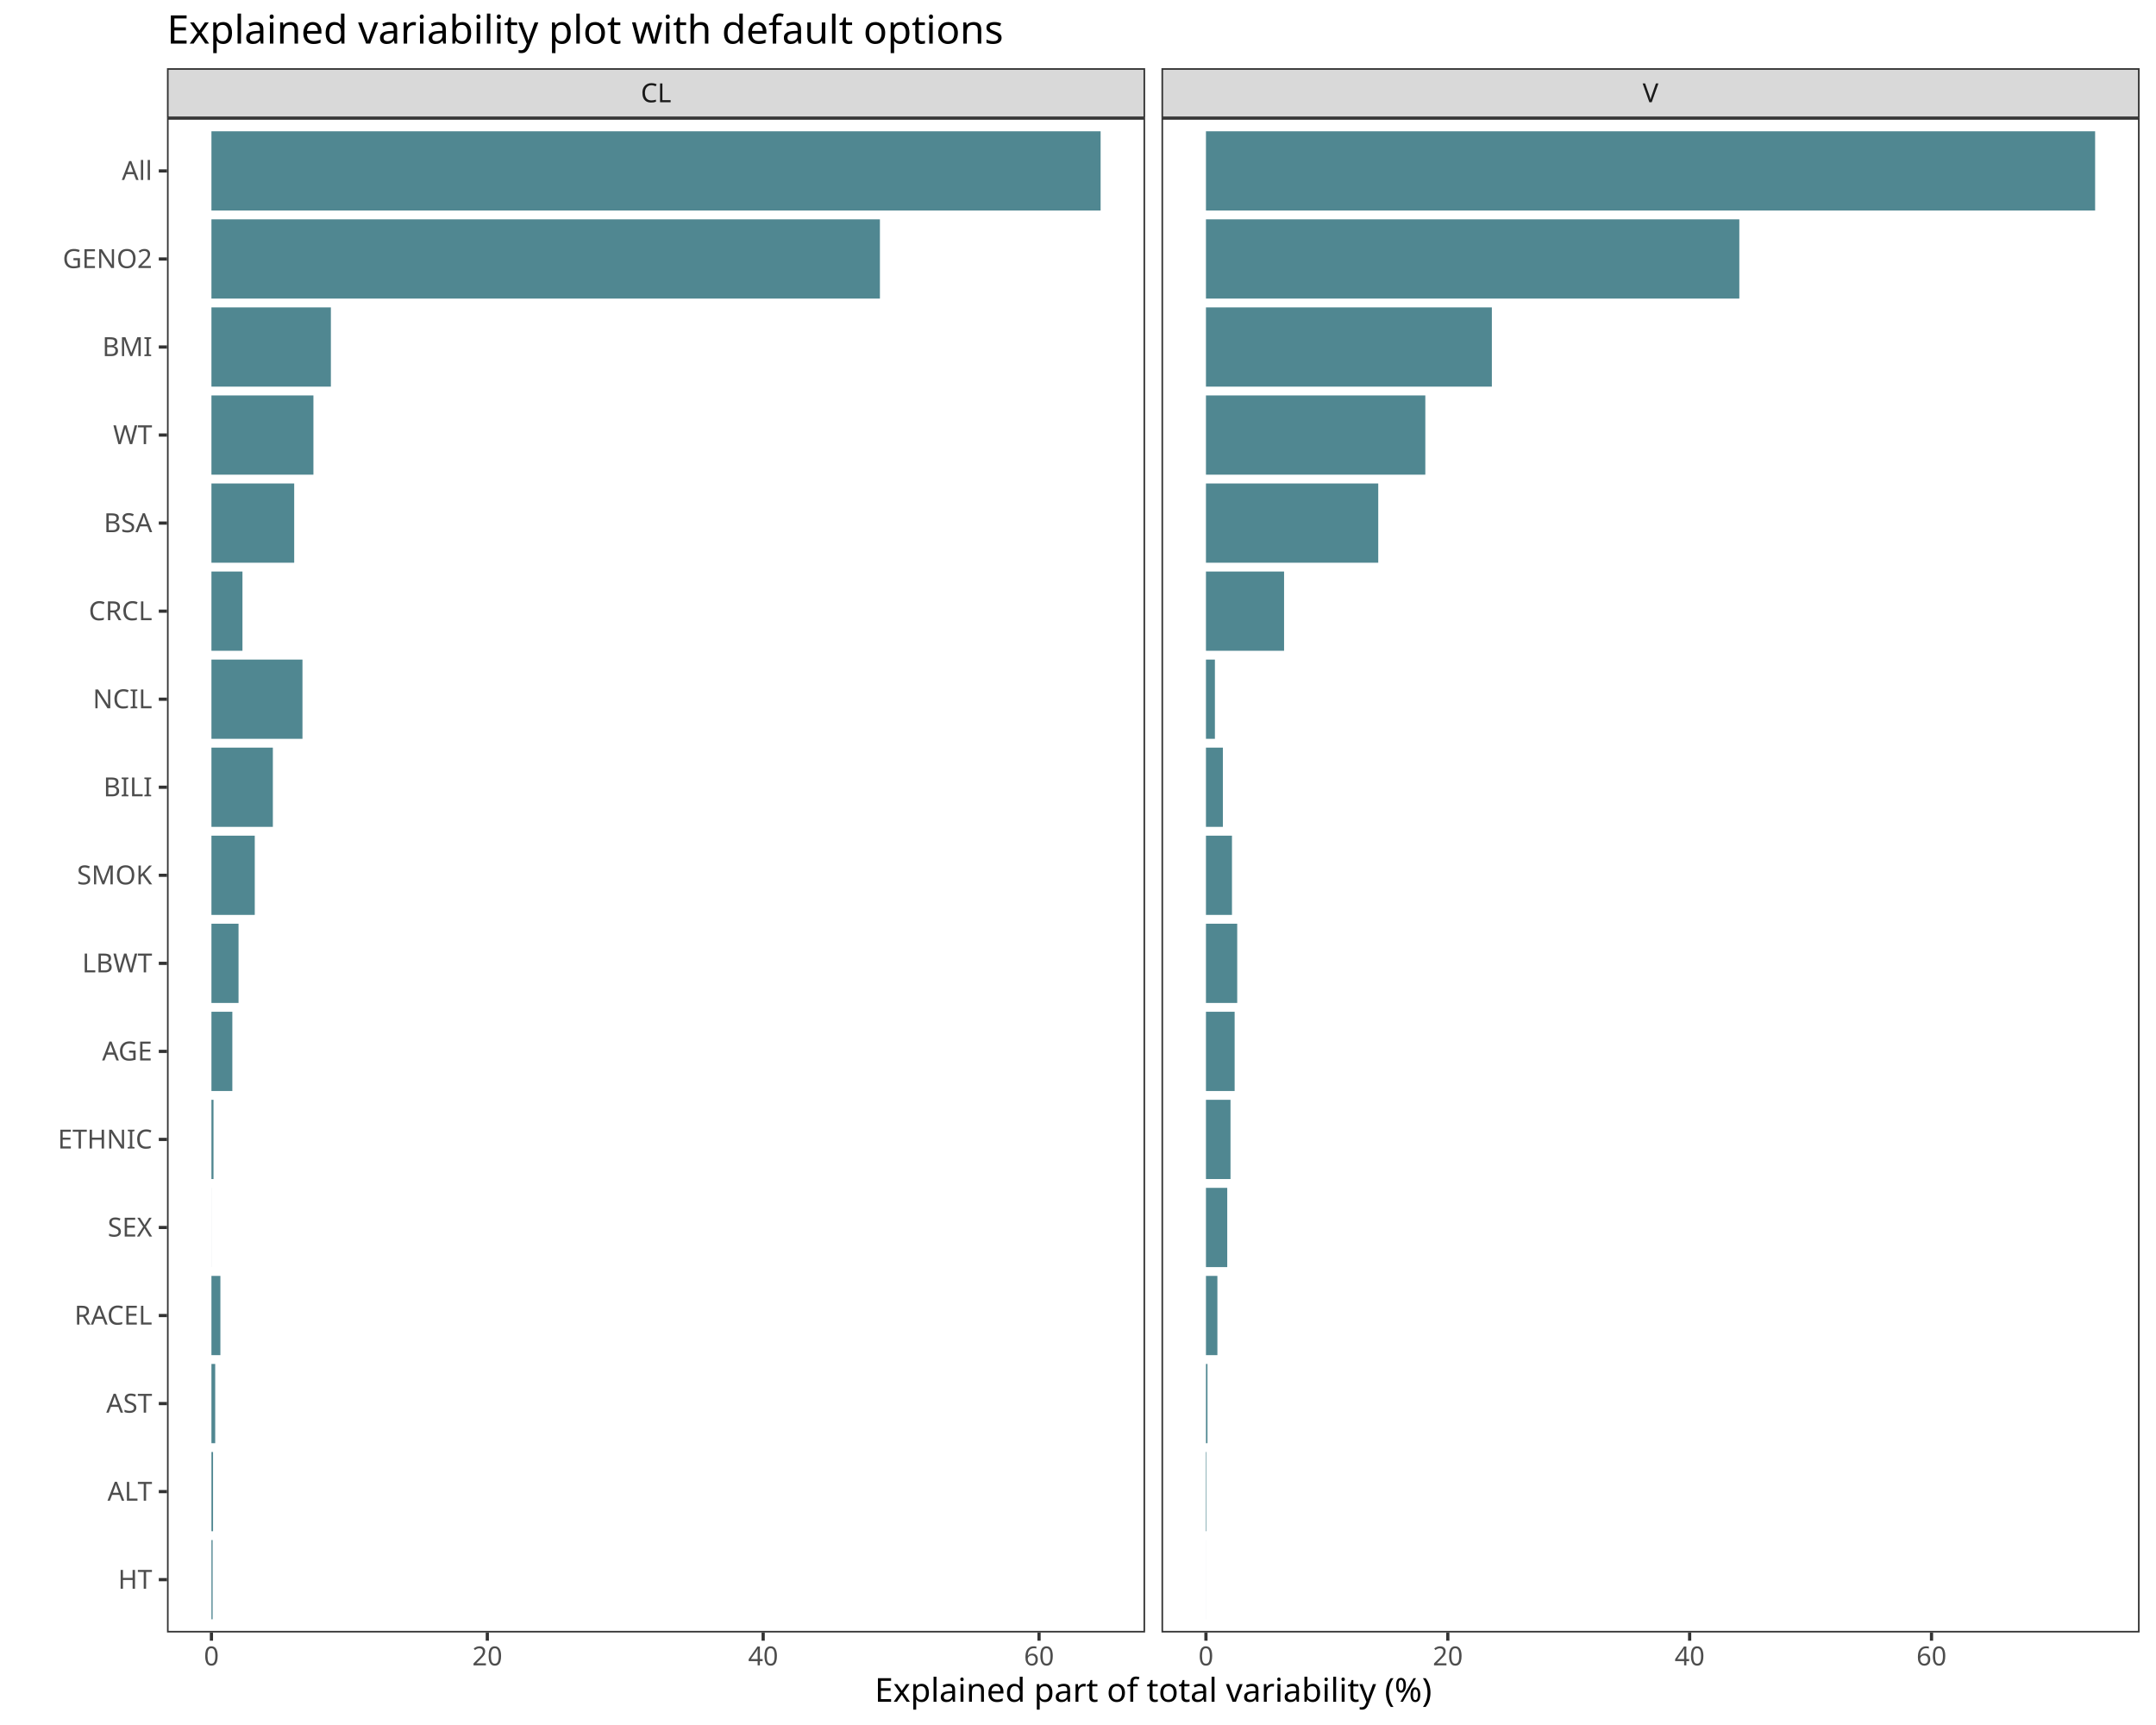
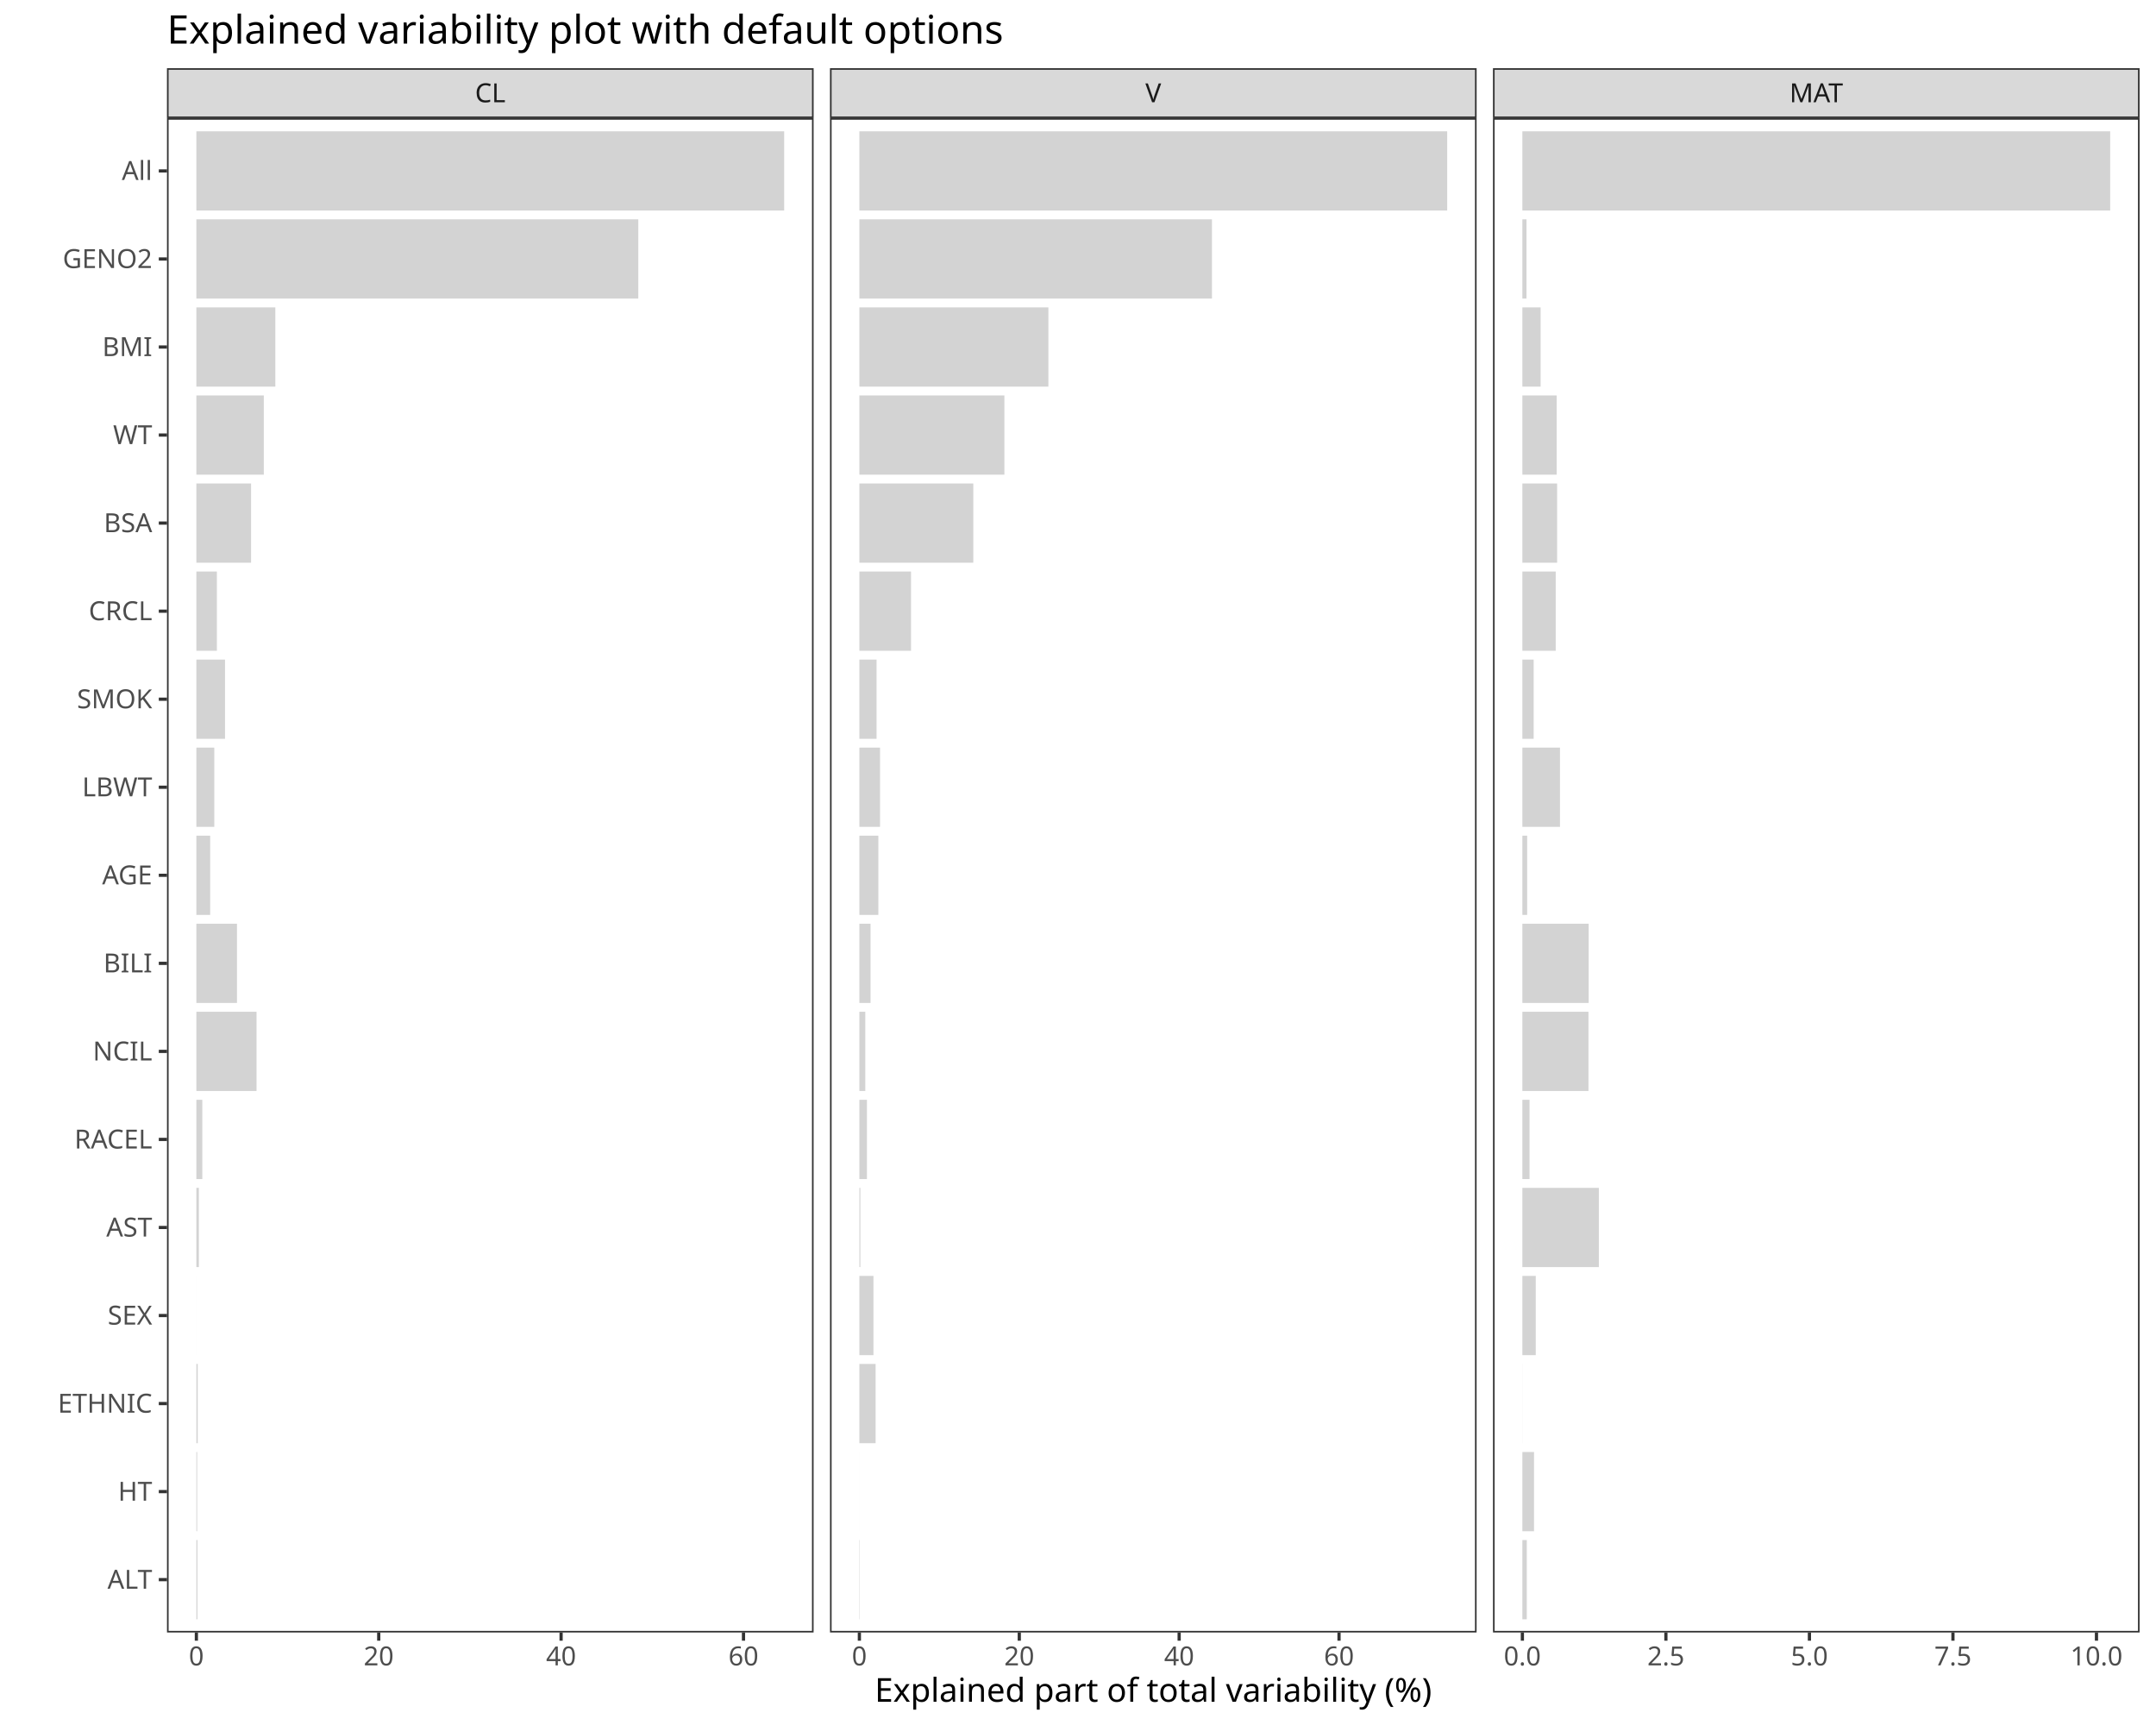
<svg xmlns="http://www.w3.org/2000/svg" class="svglite" data-engine-version="2.0" width="720.00pt" height="576.00pt" viewBox="0 0 720.00 576.00">
  <defs>
    <style type="text/css">
    .svglite line, .svglite polyline, .svglite polygon, .svglite path, .svglite rect, .svglite circle {
      fill: none;
      stroke: #000000;
      stroke-linecap: round;
      stroke-linejoin: round;
      stroke-miterlimit: 10.00;
    }
  </style>
  </defs>
  <rect width="100%" height="100%" style="stroke: none; fill: #FFFFFF;" />
  <defs>
    <clipPath id="cpMC4wMHw3MjAuMDB8MC4wMHw1NzYuMDA=">
      <rect x="0.00" y="0.00" width="720.00" height="576.00" />
    </clipPath>
  </defs>
  <g clip-path="url(#cpMC4wMHw3MjAuMDB8MC4wMHw1NzYuMDA=)">
    <rect x="0.00" y="0.00" width="720.00" height="576.00" style="stroke-width: 1.07; stroke: #FFFFFF; fill: #FFFFFF;" />
  </g>
  <defs>
-     <clipPath id="cpNTUuNzd8MzgyLjQwfDM5LjQzfDU0NS4xMQ==">
-       <rect x="55.77" y="39.43" width="326.64" height="505.68" />
-     </clipPath>
-   </defs>
-   <g clip-path="url(#cpNTUuNzd8MzgyLjQwfDM5LjQzfDU0NS4xMQ==)">
-     <rect x="55.77" y="39.43" width="326.64" height="505.68" style="stroke-width: 1.07; stroke: none; fill: #FFFFFF;" />
-     <rect x="70.61" y="43.84" width="296.94" height="26.46" style="stroke-width: 1.07; stroke: none; stroke-linecap: square; stroke-linejoin: miter; fill: #508791;" />
-     <rect x="70.61" y="337.84" width="6.98" height="26.46" style="stroke-width: 1.07; stroke: none; stroke-linecap: square; stroke-linejoin: miter; fill: #508791;" />
-     <rect x="70.61" y="484.84" width="0.54" height="26.46" style="stroke-width: 1.07; stroke: none; stroke-linecap: square; stroke-linejoin: miter; fill: #508791;" />
-     <rect x="70.61" y="455.44" width="1.26" height="26.46" style="stroke-width: 1.07; stroke: none; stroke-linecap: square; stroke-linejoin: miter; fill: #508791;" />
-     <rect x="70.61" y="249.64" width="20.51" height="26.46" style="stroke-width: 1.07; stroke: none; stroke-linecap: square; stroke-linejoin: miter; fill: #508791;" />
-     <rect x="70.61" y="102.64" width="39.89" height="26.46" style="stroke-width: 1.07; stroke: none; stroke-linecap: square; stroke-linejoin: miter; fill: #508791;" />
-     <rect x="70.61" y="161.44" width="27.64" height="26.46" style="stroke-width: 1.07; stroke: none; stroke-linecap: square; stroke-linejoin: miter; fill: #508791;" />
-     <rect x="70.61" y="190.84" width="10.36" height="26.46" style="stroke-width: 1.07; stroke: none; stroke-linecap: square; stroke-linejoin: miter; fill: #508791;" />
-     <rect x="70.61" y="367.24" width="0.69" height="26.46" style="stroke-width: 1.07; stroke: none; stroke-linecap: square; stroke-linejoin: miter; fill: #508791;" />
-     <rect x="70.61" y="73.24" width="223.24" height="26.46" style="stroke-width: 1.07; stroke: none; stroke-linecap: square; stroke-linejoin: miter; fill: #508791;" />
-     <rect x="70.61" y="514.24" width="0.40" height="26.46" style="stroke-width: 1.07; stroke: none; stroke-linecap: square; stroke-linejoin: miter; fill: #508791;" />
-     <rect x="70.61" y="308.44" width="9.05" height="26.46" style="stroke-width: 1.07; stroke: none; stroke-linecap: square; stroke-linejoin: miter; fill: #508791;" />
-     <rect x="70.61" y="220.24" width="30.40" height="26.46" style="stroke-width: 1.07; stroke: none; stroke-linecap: square; stroke-linejoin: miter; fill: #508791;" />
-     <rect x="70.61" y="426.04" width="2.99" height="26.46" style="stroke-width: 1.07; stroke: none; stroke-linecap: square; stroke-linejoin: miter; fill: #508791;" />
-     <rect x="70.61" y="396.64" width="0.013" height="26.46" style="stroke-width: 1.07; stroke: none; stroke-linecap: square; stroke-linejoin: miter; fill: #508791;" />
-     <rect x="70.61" y="279.04" width="14.47" height="26.46" style="stroke-width: 1.07; stroke: none; stroke-linecap: square; stroke-linejoin: miter; fill: #508791;" />
-     <rect x="70.61" y="132.04" width="34.06" height="26.46" style="stroke-width: 1.07; stroke: none; stroke-linecap: square; stroke-linejoin: miter; fill: #508791;" />
-     <rect x="55.77" y="39.43" width="326.64" height="505.68" style="stroke-width: 1.07; stroke: #333333;" />
-   </g>
-   <g clip-path="url(#cpMC4wMHw3MjAuMDB8MC4wMHw1NzYuMDA=)">
- </g>
-   <defs>
-     <clipPath id="cpMzg3Ljg4fDcxNC41MnwzOS40M3w1NDUuMTE=">
-       <rect x="387.88" y="39.43" width="326.64" height="505.68" />
-     </clipPath>
-   </defs>
-   <g clip-path="url(#cpMzg3Ljg4fDcxNC41MnwzOS40M3w1NDUuMTE=)">
-     <rect x="387.88" y="39.43" width="326.64" height="505.68" style="stroke-width: 1.07; stroke: none; fill: #FFFFFF;" />
-     <rect x="402.73" y="43.84" width="296.94" height="26.46" style="stroke-width: 1.07; stroke: none; stroke-linecap: square; stroke-linejoin: miter; fill: #508791;" />
-     <rect x="402.73" y="337.84" width="9.58" height="26.46" style="stroke-width: 1.07; stroke: none; stroke-linecap: square; stroke-linejoin: miter; fill: #508791;" />
-     <rect x="402.73" y="484.84" width="0.18" height="26.46" style="stroke-width: 1.07; stroke: none; stroke-linecap: square; stroke-linejoin: miter; fill: #508791;" />
-     <rect x="402.73" y="455.44" width="0.51" height="26.46" style="stroke-width: 1.07; stroke: none; stroke-linecap: square; stroke-linejoin: miter; fill: #508791;" />
-     <rect x="402.73" y="249.64" width="5.65" height="26.46" style="stroke-width: 1.07; stroke: none; stroke-linecap: square; stroke-linejoin: miter; fill: #508791;" />
-     <rect x="402.73" y="102.64" width="95.48" height="26.46" style="stroke-width: 1.07; stroke: none; stroke-linecap: square; stroke-linejoin: miter; fill: #508791;" />
-     <rect x="402.73" y="161.44" width="57.54" height="26.46" style="stroke-width: 1.07; stroke: none; stroke-linecap: square; stroke-linejoin: miter; fill: #508791;" />
-     <rect x="402.73" y="190.84" width="26.09" height="26.46" style="stroke-width: 1.07; stroke: none; stroke-linecap: square; stroke-linejoin: miter; fill: #508791;" />
-     <rect x="402.73" y="367.24" width="8.20" height="26.46" style="stroke-width: 1.07; stroke: none; stroke-linecap: square; stroke-linejoin: miter; fill: #508791;" />
-     <rect x="402.73" y="73.24" width="178.12" height="26.46" style="stroke-width: 1.07; stroke: none; stroke-linecap: square; stroke-linejoin: miter; fill: #508791;" />
-     <rect x="402.73" y="514.24" width="0.009" height="26.46" style="stroke-width: 1.07; stroke: none; stroke-linecap: square; stroke-linejoin: miter; fill: #508791;" />
-     <rect x="402.73" y="308.44" width="10.44" height="26.46" style="stroke-width: 1.07; stroke: none; stroke-linecap: square; stroke-linejoin: miter; fill: #508791;" />
-     <rect x="402.73" y="220.24" width="2.99" height="26.46" style="stroke-width: 1.07; stroke: none; stroke-linecap: square; stroke-linejoin: miter; fill: #508791;" />
-     <rect x="402.73" y="426.04" width="3.82" height="26.46" style="stroke-width: 1.07; stroke: none; stroke-linecap: square; stroke-linejoin: miter; fill: #508791;" />
-     <rect x="402.73" y="396.64" width="7.11" height="26.46" style="stroke-width: 1.07; stroke: none; stroke-linecap: square; stroke-linejoin: miter; fill: #508791;" />
-     <rect x="402.73" y="279.04" width="8.69" height="26.46" style="stroke-width: 1.07; stroke: none; stroke-linecap: square; stroke-linejoin: miter; fill: #508791;" />
-     <rect x="402.73" y="132.04" width="73.26" height="26.46" style="stroke-width: 1.07; stroke: none; stroke-linecap: square; stroke-linejoin: miter; fill: #508791;" />
-     <rect x="387.88" y="39.43" width="326.64" height="505.68" style="stroke-width: 1.07; stroke: #333333;" />
-   </g>
-   <g clip-path="url(#cpMC4wMHw3MjAuMDB8MC4wMHw1NzYuMDA=)">
- </g>
-   <defs>
-     <clipPath id="cpNTUuNzd8MzgyLjQwfDIyLjc4fDM5LjQz">
-       <rect x="55.77" y="22.78" width="326.64" height="16.65" />
-     </clipPath>
-   </defs>
-   <g clip-path="url(#cpNTUuNzd8MzgyLjQwfDIyLjc4fDM5LjQz)">
-     <rect x="55.77" y="22.78" width="326.64" height="16.65" style="stroke-width: 1.07; stroke: #333333; fill: #D9D9D9;" />
-     <text x="219.09" y="34.14" text-anchor="middle" style="font-size: 8.80px; fill: #1A1A1A; font-family: sans;" textLength="11.25px" lengthAdjust="spacingAndGlyphs">CL</text>
-   </g>
-   <g clip-path="url(#cpMC4wMHw3MjAuMDB8MC4wMHw1NzYuMDA=)">
- </g>
-   <defs>
-     <clipPath id="cpMzg3Ljg4fDcxNC41MnwyMi43OHwzOS40Mw==">
-       <rect x="387.88" y="22.78" width="326.64" height="16.65" />
-     </clipPath>
-   </defs>
-   <g clip-path="url(#cpMzg3Ljg4fDcxNC41MnwyMi43OHwzOS40Mw==)">
-     <rect x="387.88" y="22.78" width="326.64" height="16.65" style="stroke-width: 1.07; stroke: #333333; fill: #D9D9D9;" />
-     <text x="551.20" y="34.14" text-anchor="middle" style="font-size: 8.80px; fill: #1A1A1A; font-family: sans;" textLength="5.87px" lengthAdjust="spacingAndGlyphs">V</text>
-   </g>
-   <g clip-path="url(#cpMC4wMHw3MjAuMDB8MC4wMHw1NzYuMDA=)">
-     <polyline points="70.61,547.85 70.61,545.11 " style="stroke-width: 1.07; stroke: #333333; stroke-linecap: butt;" />
-     <polyline points="162.74,547.85 162.74,545.11 " style="stroke-width: 1.07; stroke: #333333; stroke-linecap: butt;" />
-     <polyline points="254.86,547.85 254.86,545.11 " style="stroke-width: 1.07; stroke: #333333; stroke-linecap: butt;" />
-     <polyline points="346.99,547.85 346.99,545.11 " style="stroke-width: 1.07; stroke: #333333; stroke-linecap: butt;" />
-     <text x="70.61" y="556.10" text-anchor="middle" style="font-size: 8.80px; fill: #4D4D4D; font-family: sans;" textLength="4.89px" lengthAdjust="spacingAndGlyphs">0</text>
-     <text x="162.74" y="556.10" text-anchor="middle" style="font-size: 8.80px; fill: #4D4D4D; font-family: sans;" textLength="9.79px" lengthAdjust="spacingAndGlyphs">20</text>
-     <text x="254.86" y="556.10" text-anchor="middle" style="font-size: 8.80px; fill: #4D4D4D; font-family: sans;" textLength="9.79px" lengthAdjust="spacingAndGlyphs">40</text>
-     <text x="346.99" y="556.10" text-anchor="middle" style="font-size: 8.80px; fill: #4D4D4D; font-family: sans;" textLength="9.79px" lengthAdjust="spacingAndGlyphs">60</text>
-     <polyline points="402.73,547.85 402.73,545.11 " style="stroke-width: 1.07; stroke: #333333; stroke-linecap: butt;" />
-     <polyline points="483.50,547.85 483.50,545.11 " style="stroke-width: 1.07; stroke: #333333; stroke-linecap: butt;" />
-     <polyline points="564.26,547.85 564.26,545.11 " style="stroke-width: 1.07; stroke: #333333; stroke-linecap: butt;" />
-     <polyline points="645.03,547.85 645.03,545.11 " style="stroke-width: 1.07; stroke: #333333; stroke-linecap: butt;" />
-     <text x="402.73" y="556.10" text-anchor="middle" style="font-size: 8.80px; fill: #4D4D4D; font-family: sans;" textLength="4.89px" lengthAdjust="spacingAndGlyphs">0</text>
-     <text x="483.50" y="556.10" text-anchor="middle" style="font-size: 8.80px; fill: #4D4D4D; font-family: sans;" textLength="9.79px" lengthAdjust="spacingAndGlyphs">20</text>
-     <text x="564.26" y="556.10" text-anchor="middle" style="font-size: 8.80px; fill: #4D4D4D; font-family: sans;" textLength="9.79px" lengthAdjust="spacingAndGlyphs">40</text>
-     <text x="645.03" y="556.10" text-anchor="middle" style="font-size: 8.80px; fill: #4D4D4D; font-family: sans;" textLength="9.79px" lengthAdjust="spacingAndGlyphs">60</text>
-     <text x="50.84" y="530.50" text-anchor="end" style="font-size: 8.80px; fill: #4D4D4D; font-family: sans;" textLength="11.73px" lengthAdjust="spacingAndGlyphs">HT</text>
-     <text x="50.84" y="501.10" text-anchor="end" style="font-size: 8.80px; fill: #4D4D4D; font-family: sans;" textLength="16.14px" lengthAdjust="spacingAndGlyphs">ALT</text>
-     <text x="50.84" y="471.70" text-anchor="end" style="font-size: 8.80px; fill: #4D4D4D; font-family: sans;" textLength="17.12px" lengthAdjust="spacingAndGlyphs">AST</text>
-     <text x="50.84" y="442.30" text-anchor="end" style="font-size: 8.80px; fill: #4D4D4D; font-family: sans;" textLength="29.35px" lengthAdjust="spacingAndGlyphs">RACEL</text>
-     <text x="50.84" y="412.90" text-anchor="end" style="font-size: 8.80px; fill: #4D4D4D; font-family: sans;" textLength="17.61px" lengthAdjust="spacingAndGlyphs">SEX</text>
-     <text x="50.84" y="383.50" text-anchor="end" style="font-size: 8.80px; fill: #4D4D4D; font-family: sans;" textLength="32.76px" lengthAdjust="spacingAndGlyphs">ETHNIC</text>
-     <text x="50.84" y="354.10" text-anchor="end" style="font-size: 8.80px; fill: #4D4D4D; font-family: sans;" textLength="18.59px" lengthAdjust="spacingAndGlyphs">AGE</text>
-     <text x="50.84" y="324.70" text-anchor="end" style="font-size: 8.80px; fill: #4D4D4D; font-family: sans;" textLength="24.45px" lengthAdjust="spacingAndGlyphs">LBWT</text>
-     <text x="50.84" y="295.30" text-anchor="end" style="font-size: 8.80px; fill: #4D4D4D; font-family: sans;" textLength="25.92px" lengthAdjust="spacingAndGlyphs">SMOK</text>
-     <text x="50.84" y="265.90" text-anchor="end" style="font-size: 8.80px; fill: #4D4D4D; font-family: sans;" textLength="15.66px" lengthAdjust="spacingAndGlyphs">BILI</text>
-     <text x="50.84" y="236.50" text-anchor="end" style="font-size: 8.80px; fill: #4D4D4D; font-family: sans;" textLength="20.05px" lengthAdjust="spacingAndGlyphs">NCIL</text>
+     <clipPath id="cpNTUuNzd8MjcxLjcwfDM5LjQzfDU0NS4xMQ==">
+       <rect x="55.77" y="39.43" width="215.93" height="505.68" />
+     </clipPath>
+   </defs>
+   <g clip-path="url(#cpNTUuNzd8MjcxLjcwfDM5LjQzfDU0NS4xMQ==)">
+     <rect x="55.77" y="39.43" width="215.93" height="505.68" style="stroke-width: 1.07; stroke: none; fill: #FFFFFF;" />
+     <rect x="65.58" y="43.84" width="196.30" height="26.46" style="stroke-width: 1.07; stroke: none; stroke-linecap: square; stroke-linejoin: miter; fill: #D3D3D3;" />
+     <rect x="65.58" y="279.04" width="4.61" height="26.46" style="stroke-width: 1.07; stroke: none; stroke-linecap: square; stroke-linejoin: miter; fill: #D3D3D3;" />
+     <rect x="65.58" y="514.24" width="0.36" height="26.46" style="stroke-width: 1.07; stroke: none; stroke-linecap: square; stroke-linejoin: miter; fill: #D3D3D3;" />
+     <rect x="65.58" y="396.64" width="0.83" height="26.46" style="stroke-width: 1.07; stroke: none; stroke-linecap: square; stroke-linejoin: miter; fill: #D3D3D3;" />
+     <rect x="65.58" y="308.44" width="13.56" height="26.46" style="stroke-width: 1.07; stroke: none; stroke-linecap: square; stroke-linejoin: miter; fill: #D3D3D3;" />
+     <rect x="65.58" y="102.64" width="26.37" height="26.46" style="stroke-width: 1.07; stroke: none; stroke-linecap: square; stroke-linejoin: miter; fill: #D3D3D3;" />
+     <rect x="65.58" y="161.44" width="18.27" height="26.46" style="stroke-width: 1.07; stroke: none; stroke-linecap: square; stroke-linejoin: miter; fill: #D3D3D3;" />
+     <rect x="65.58" y="190.84" width="6.85" height="26.46" style="stroke-width: 1.07; stroke: none; stroke-linecap: square; stroke-linejoin: miter; fill: #D3D3D3;" />
+     <rect x="65.58" y="455.44" width="0.46" height="26.46" style="stroke-width: 1.07; stroke: none; stroke-linecap: square; stroke-linejoin: miter; fill: #D3D3D3;" />
+     <rect x="65.58" y="73.24" width="147.58" height="26.46" style="stroke-width: 1.07; stroke: none; stroke-linecap: square; stroke-linejoin: miter; fill: #D3D3D3;" />
+     <rect x="65.58" y="484.84" width="0.26" height="26.46" style="stroke-width: 1.07; stroke: none; stroke-linecap: square; stroke-linejoin: miter; fill: #D3D3D3;" />
+     <rect x="65.58" y="249.64" width="5.98" height="26.46" style="stroke-width: 1.07; stroke: none; stroke-linecap: square; stroke-linejoin: miter; fill: #D3D3D3;" />
+     <rect x="65.58" y="337.84" width="20.09" height="26.46" style="stroke-width: 1.07; stroke: none; stroke-linecap: square; stroke-linejoin: miter; fill: #D3D3D3;" />
+     <rect x="65.58" y="367.24" width="1.98" height="26.46" style="stroke-width: 1.07; stroke: none; stroke-linecap: square; stroke-linejoin: miter; fill: #D3D3D3;" />
+     <rect x="65.58" y="426.04" width="0.009" height="26.46" style="stroke-width: 1.07; stroke: none; stroke-linecap: square; stroke-linejoin: miter; fill: #D3D3D3;" />
+     <rect x="65.58" y="220.24" width="9.57" height="26.46" style="stroke-width: 1.07; stroke: none; stroke-linecap: square; stroke-linejoin: miter; fill: #D3D3D3;" />
+     <rect x="65.58" y="132.04" width="22.52" height="26.46" style="stroke-width: 1.07; stroke: none; stroke-linecap: square; stroke-linejoin: miter; fill: #D3D3D3;" />
+     <rect x="55.77" y="39.43" width="215.93" height="505.68" style="stroke-width: 1.07; stroke: #333333;" />
+   </g>
+   <g clip-path="url(#cpMC4wMHw3MjAuMDB8MC4wMHw1NzYuMDA=)">
+ </g>
+   <defs>
+     <clipPath id="cpMjc3LjE4fDQ5My4xMXwzOS40M3w1NDUuMTE=">
+       <rect x="277.18" y="39.43" width="215.93" height="505.68" />
+     </clipPath>
+   </defs>
+   <g clip-path="url(#cpMjc3LjE4fDQ5My4xMXwzOS40M3w1NDUuMTE=)">
+     <rect x="277.18" y="39.43" width="215.93" height="505.68" style="stroke-width: 1.07; stroke: none; fill: #FFFFFF;" />
+     <rect x="286.99" y="43.84" width="196.30" height="26.46" style="stroke-width: 1.07; stroke: none; stroke-linecap: square; stroke-linejoin: miter; fill: #D3D3D3;" />
+     <rect x="286.99" y="279.04" width="6.34" height="26.46" style="stroke-width: 1.07; stroke: none; stroke-linecap: square; stroke-linejoin: miter; fill: #D3D3D3;" />
+     <rect x="286.99" y="514.24" width="0.12" height="26.46" style="stroke-width: 1.07; stroke: none; stroke-linecap: square; stroke-linejoin: miter; fill: #D3D3D3;" />
+     <rect x="286.99" y="396.64" width="0.33" height="26.46" style="stroke-width: 1.07; stroke: none; stroke-linecap: square; stroke-linejoin: miter; fill: #D3D3D3;" />
+     <rect x="286.99" y="308.44" width="3.73" height="26.46" style="stroke-width: 1.07; stroke: none; stroke-linecap: square; stroke-linejoin: miter; fill: #D3D3D3;" />
+     <rect x="286.99" y="102.64" width="63.12" height="26.46" style="stroke-width: 1.07; stroke: none; stroke-linecap: square; stroke-linejoin: miter; fill: #D3D3D3;" />
+     <rect x="286.99" y="161.44" width="38.04" height="26.46" style="stroke-width: 1.07; stroke: none; stroke-linecap: square; stroke-linejoin: miter; fill: #D3D3D3;" />
+     <rect x="286.99" y="190.84" width="17.25" height="26.46" style="stroke-width: 1.07; stroke: none; stroke-linecap: square; stroke-linejoin: miter; fill: #D3D3D3;" />
+     <rect x="286.99" y="455.44" width="5.42" height="26.46" style="stroke-width: 1.07; stroke: none; stroke-linecap: square; stroke-linejoin: miter; fill: #D3D3D3;" />
+     <rect x="286.99" y="73.24" width="117.75" height="26.46" style="stroke-width: 1.07; stroke: none; stroke-linecap: square; stroke-linejoin: miter; fill: #D3D3D3;" />
+     <rect x="286.99" y="484.84" width="0.006" height="26.46" style="stroke-width: 1.07; stroke: none; stroke-linecap: square; stroke-linejoin: miter; fill: #D3D3D3;" />
+     <rect x="286.99" y="249.64" width="6.90" height="26.46" style="stroke-width: 1.07; stroke: none; stroke-linecap: square; stroke-linejoin: miter; fill: #D3D3D3;" />
+     <rect x="286.99" y="337.84" width="1.98" height="26.46" style="stroke-width: 1.07; stroke: none; stroke-linecap: square; stroke-linejoin: miter; fill: #D3D3D3;" />
+     <rect x="286.99" y="367.24" width="2.53" height="26.46" style="stroke-width: 1.07; stroke: none; stroke-linecap: square; stroke-linejoin: miter; fill: #D3D3D3;" />
+     <rect x="286.99" y="426.04" width="4.70" height="26.46" style="stroke-width: 1.07; stroke: none; stroke-linecap: square; stroke-linejoin: miter; fill: #D3D3D3;" />
+     <rect x="286.99" y="220.24" width="5.74" height="26.46" style="stroke-width: 1.07; stroke: none; stroke-linecap: square; stroke-linejoin: miter; fill: #D3D3D3;" />
+     <rect x="286.99" y="132.04" width="48.43" height="26.46" style="stroke-width: 1.07; stroke: none; stroke-linecap: square; stroke-linejoin: miter; fill: #D3D3D3;" />
+     <rect x="277.18" y="39.43" width="215.93" height="505.68" style="stroke-width: 1.07; stroke: #333333;" />
+   </g>
+   <g clip-path="url(#cpMC4wMHw3MjAuMDB8MC4wMHw1NzYuMDA=)">
+ </g>
+   <defs>
+     <clipPath id="cpNDk4LjU5fDcxNC41MnwzOS40M3w1NDUuMTE=">
+       <rect x="498.59" y="39.43" width="215.93" height="505.68" />
+     </clipPath>
+   </defs>
+   <g clip-path="url(#cpNDk4LjU5fDcxNC41MnwzOS40M3w1NDUuMTE=)">
+     <rect x="498.59" y="39.43" width="215.93" height="505.68" style="stroke-width: 1.07; stroke: none; fill: #FFFFFF;" />
+     <rect x="508.40" y="43.84" width="196.30" height="26.46" style="stroke-width: 1.07; stroke: none; stroke-linecap: square; stroke-linejoin: miter; fill: #D3D3D3;" />
+     <rect x="508.40" y="279.04" width="1.60" height="26.46" style="stroke-width: 1.07; stroke: none; stroke-linecap: square; stroke-linejoin: miter; fill: #D3D3D3;" />
+     <rect x="508.40" y="514.24" width="1.48" height="26.46" style="stroke-width: 1.07; stroke: none; stroke-linecap: square; stroke-linejoin: miter; fill: #D3D3D3;" />
+     <rect x="508.40" y="396.64" width="25.54" height="26.46" style="stroke-width: 1.07; stroke: none; stroke-linecap: square; stroke-linejoin: miter; fill: #D3D3D3;" />
+     <rect x="508.40" y="308.44" width="22.14" height="26.46" style="stroke-width: 1.07; stroke: none; stroke-linecap: square; stroke-linejoin: miter; fill: #D3D3D3;" />
+     <rect x="508.40" y="102.64" width="6.09" height="26.46" style="stroke-width: 1.07; stroke: none; stroke-linecap: square; stroke-linejoin: miter; fill: #D3D3D3;" />
+     <rect x="508.40" y="161.44" width="11.60" height="26.46" style="stroke-width: 1.07; stroke: none; stroke-linecap: square; stroke-linejoin: miter; fill: #D3D3D3;" />
+     <rect x="508.40" y="190.84" width="11.14" height="26.46" style="stroke-width: 1.07; stroke: none; stroke-linecap: square; stroke-linejoin: miter; fill: #D3D3D3;" />
+     <rect x="508.40" y="455.44" width="0.019" height="26.46" style="stroke-width: 1.07; stroke: none; stroke-linecap: square; stroke-linejoin: miter; fill: #D3D3D3;" />
+     <rect x="508.40" y="73.24" width="1.37" height="26.46" style="stroke-width: 1.07; stroke: none; stroke-linecap: square; stroke-linejoin: miter; fill: #D3D3D3;" />
+     <rect x="508.40" y="484.84" width="3.89" height="26.46" style="stroke-width: 1.07; stroke: none; stroke-linecap: square; stroke-linejoin: miter; fill: #D3D3D3;" />
+     <rect x="508.40" y="249.64" width="12.56" height="26.46" style="stroke-width: 1.07; stroke: none; stroke-linecap: square; stroke-linejoin: miter; fill: #D3D3D3;" />
+     <rect x="508.40" y="337.84" width="22.07" height="26.46" style="stroke-width: 1.07; stroke: none; stroke-linecap: square; stroke-linejoin: miter; fill: #D3D3D3;" />
+     <rect x="508.40" y="367.24" width="2.39" height="26.46" style="stroke-width: 1.07; stroke: none; stroke-linecap: square; stroke-linejoin: miter; fill: #D3D3D3;" />
+     <rect x="508.40" y="426.04" width="4.47" height="26.46" style="stroke-width: 1.07; stroke: none; stroke-linecap: square; stroke-linejoin: miter; fill: #D3D3D3;" />
+     <rect x="508.40" y="220.24" width="3.77" height="26.46" style="stroke-width: 1.07; stroke: none; stroke-linecap: square; stroke-linejoin: miter; fill: #D3D3D3;" />
+     <rect x="508.40" y="132.04" width="11.46" height="26.46" style="stroke-width: 1.07; stroke: none; stroke-linecap: square; stroke-linejoin: miter; fill: #D3D3D3;" />
+     <rect x="498.59" y="39.43" width="215.93" height="505.68" style="stroke-width: 1.07; stroke: #333333;" />
+   </g>
+   <g clip-path="url(#cpMC4wMHw3MjAuMDB8MC4wMHw1NzYuMDA=)">
+ </g>
+   <defs>
+     <clipPath id="cpNTUuNzd8MjcxLjcwfDIyLjc4fDM5LjQz">
+       <rect x="55.77" y="22.78" width="215.93" height="16.65" />
+     </clipPath>
+   </defs>
+   <g clip-path="url(#cpNTUuNzd8MjcxLjcwfDIyLjc4fDM5LjQz)">
+     <rect x="55.77" y="22.78" width="215.93" height="16.65" style="stroke-width: 1.07; stroke: #333333; fill: #D9D9D9;" />
+     <text x="163.73" y="34.14" text-anchor="middle" style="font-size: 8.80px; fill: #1A1A1A; font-family: sans;" textLength="11.25px" lengthAdjust="spacingAndGlyphs">CL</text>
+   </g>
+   <g clip-path="url(#cpMC4wMHw3MjAuMDB8MC4wMHw1NzYuMDA=)">
+ </g>
+   <defs>
+     <clipPath id="cpMjc3LjE4fDQ5My4xMXwyMi43OHwzOS40Mw==">
+       <rect x="277.18" y="22.78" width="215.93" height="16.65" />
+     </clipPath>
+   </defs>
+   <g clip-path="url(#cpMjc3LjE4fDQ5My4xMXwyMi43OHwzOS40Mw==)">
+     <rect x="277.18" y="22.78" width="215.93" height="16.65" style="stroke-width: 1.07; stroke: #333333; fill: #D9D9D9;" />
+     <text x="385.14" y="34.14" text-anchor="middle" style="font-size: 8.80px; fill: #1A1A1A; font-family: sans;" textLength="5.87px" lengthAdjust="spacingAndGlyphs">V</text>
+   </g>
+   <g clip-path="url(#cpMC4wMHw3MjAuMDB8MC4wMHw1NzYuMDA=)">
+ </g>
+   <defs>
+     <clipPath id="cpNDk4LjU5fDcxNC41MnwyMi43OHwzOS40Mw==">
+       <rect x="498.59" y="22.78" width="215.93" height="16.65" />
+     </clipPath>
+   </defs>
+   <g clip-path="url(#cpNDk4LjU5fDcxNC41MnwyMi43OHwzOS40Mw==)">
+     <rect x="498.59" y="22.78" width="215.93" height="16.65" style="stroke-width: 1.07; stroke: #333333; fill: #D9D9D9;" />
+     <text x="606.55" y="34.14" text-anchor="middle" style="font-size: 8.80px; fill: #1A1A1A; font-family: sans;" textLength="18.58px" lengthAdjust="spacingAndGlyphs">MAT</text>
+   </g>
+   <g clip-path="url(#cpMC4wMHw3MjAuMDB8MC4wMHw1NzYuMDA=)">
+     <polyline points="65.58,547.85 65.58,545.11 " style="stroke-width: 1.07; stroke: #333333; stroke-linecap: butt;" />
+     <polyline points="126.48,547.85 126.48,545.11 " style="stroke-width: 1.07; stroke: #333333; stroke-linecap: butt;" />
+     <polyline points="187.38,547.85 187.38,545.11 " style="stroke-width: 1.07; stroke: #333333; stroke-linecap: butt;" />
+     <polyline points="248.29,547.85 248.29,545.11 " style="stroke-width: 1.07; stroke: #333333; stroke-linecap: butt;" />
+     <text x="65.58" y="556.10" text-anchor="middle" style="font-size: 8.80px; fill: #4D4D4D; font-family: sans;" textLength="4.89px" lengthAdjust="spacingAndGlyphs">0</text>
+     <text x="126.48" y="556.10" text-anchor="middle" style="font-size: 8.80px; fill: #4D4D4D; font-family: sans;" textLength="9.79px" lengthAdjust="spacingAndGlyphs">20</text>
+     <text x="187.38" y="556.10" text-anchor="middle" style="font-size: 8.80px; fill: #4D4D4D; font-family: sans;" textLength="9.79px" lengthAdjust="spacingAndGlyphs">40</text>
+     <text x="248.29" y="556.10" text-anchor="middle" style="font-size: 8.80px; fill: #4D4D4D; font-family: sans;" textLength="9.79px" lengthAdjust="spacingAndGlyphs">60</text>
+     <polyline points="286.99,547.85 286.99,545.11 " style="stroke-width: 1.07; stroke: #333333; stroke-linecap: butt;" />
+     <polyline points="340.39,547.85 340.39,545.11 " style="stroke-width: 1.07; stroke: #333333; stroke-linecap: butt;" />
+     <polyline points="393.78,547.85 393.78,545.11 " style="stroke-width: 1.07; stroke: #333333; stroke-linecap: butt;" />
+     <polyline points="447.17,547.85 447.17,545.11 " style="stroke-width: 1.07; stroke: #333333; stroke-linecap: butt;" />
+     <text x="286.99" y="556.10" text-anchor="middle" style="font-size: 8.80px; fill: #4D4D4D; font-family: sans;" textLength="4.89px" lengthAdjust="spacingAndGlyphs">0</text>
+     <text x="340.39" y="556.10" text-anchor="middle" style="font-size: 8.80px; fill: #4D4D4D; font-family: sans;" textLength="9.79px" lengthAdjust="spacingAndGlyphs">20</text>
+     <text x="393.78" y="556.10" text-anchor="middle" style="font-size: 8.80px; fill: #4D4D4D; font-family: sans;" textLength="9.79px" lengthAdjust="spacingAndGlyphs">40</text>
+     <text x="447.17" y="556.10" text-anchor="middle" style="font-size: 8.80px; fill: #4D4D4D; font-family: sans;" textLength="9.79px" lengthAdjust="spacingAndGlyphs">60</text>
+     <polyline points="508.40,547.85 508.40,545.11 " style="stroke-width: 1.07; stroke: #333333; stroke-linecap: butt;" />
+     <polyline points="556.33,547.85 556.33,545.11 " style="stroke-width: 1.07; stroke: #333333; stroke-linecap: butt;" />
+     <polyline points="604.26,547.85 604.26,545.11 " style="stroke-width: 1.07; stroke: #333333; stroke-linecap: butt;" />
+     <polyline points="652.19,547.85 652.19,545.11 " style="stroke-width: 1.07; stroke: #333333; stroke-linecap: butt;" />
+     <polyline points="700.12,547.85 700.12,545.11 " style="stroke-width: 1.07; stroke: #333333; stroke-linecap: butt;" />
+     <text x="508.40" y="556.10" text-anchor="middle" style="font-size: 8.80px; fill: #4D4D4D; font-family: sans;" textLength="12.23px" lengthAdjust="spacingAndGlyphs">0.0</text>
+     <text x="556.33" y="556.10" text-anchor="middle" style="font-size: 8.80px; fill: #4D4D4D; font-family: sans;" textLength="12.23px" lengthAdjust="spacingAndGlyphs">2.5</text>
+     <text x="604.26" y="556.10" text-anchor="middle" style="font-size: 8.80px; fill: #4D4D4D; font-family: sans;" textLength="12.23px" lengthAdjust="spacingAndGlyphs">5.0</text>
+     <text x="652.19" y="556.10" text-anchor="middle" style="font-size: 8.80px; fill: #4D4D4D; font-family: sans;" textLength="12.23px" lengthAdjust="spacingAndGlyphs">7.5</text>
+     <text x="700.12" y="556.10" text-anchor="middle" style="font-size: 8.80px; fill: #4D4D4D; font-family: sans;" textLength="17.13px" lengthAdjust="spacingAndGlyphs">10.0</text>
+     <text x="50.84" y="530.50" text-anchor="end" style="font-size: 8.80px; fill: #4D4D4D; font-family: sans;" textLength="16.14px" lengthAdjust="spacingAndGlyphs">ALT</text>
+     <text x="50.84" y="501.10" text-anchor="end" style="font-size: 8.80px; fill: #4D4D4D; font-family: sans;" textLength="11.73px" lengthAdjust="spacingAndGlyphs">HT</text>
+     <text x="50.84" y="471.70" text-anchor="end" style="font-size: 8.80px; fill: #4D4D4D; font-family: sans;" textLength="32.76px" lengthAdjust="spacingAndGlyphs">ETHNIC</text>
+     <text x="50.84" y="442.30" text-anchor="end" style="font-size: 8.80px; fill: #4D4D4D; font-family: sans;" textLength="17.61px" lengthAdjust="spacingAndGlyphs">SEX</text>
+     <text x="50.84" y="412.90" text-anchor="end" style="font-size: 8.80px; fill: #4D4D4D; font-family: sans;" textLength="17.12px" lengthAdjust="spacingAndGlyphs">AST</text>
+     <text x="50.84" y="383.50" text-anchor="end" style="font-size: 8.80px; fill: #4D4D4D; font-family: sans;" textLength="29.35px" lengthAdjust="spacingAndGlyphs">RACEL</text>
+     <text x="50.84" y="354.10" text-anchor="end" style="font-size: 8.80px; fill: #4D4D4D; font-family: sans;" textLength="20.05px" lengthAdjust="spacingAndGlyphs">NCIL</text>
+     <text x="50.84" y="324.70" text-anchor="end" style="font-size: 8.80px; fill: #4D4D4D; font-family: sans;" textLength="15.66px" lengthAdjust="spacingAndGlyphs">BILI</text>
+     <text x="50.84" y="295.30" text-anchor="end" style="font-size: 8.80px; fill: #4D4D4D; font-family: sans;" textLength="18.59px" lengthAdjust="spacingAndGlyphs">AGE</text>
+     <text x="50.84" y="265.90" text-anchor="end" style="font-size: 8.80px; fill: #4D4D4D; font-family: sans;" textLength="24.45px" lengthAdjust="spacingAndGlyphs">LBWT</text>
+     <text x="50.84" y="236.50" text-anchor="end" style="font-size: 8.80px; fill: #4D4D4D; font-family: sans;" textLength="25.92px" lengthAdjust="spacingAndGlyphs">SMOK</text>
    <text x="50.84" y="207.10" text-anchor="end" style="font-size: 8.80px; fill: #4D4D4D; font-family: sans;" textLength="23.97px" lengthAdjust="spacingAndGlyphs">CRCL</text>
    <text x="50.84" y="177.70" text-anchor="end" style="font-size: 8.80px; fill: #4D4D4D; font-family: sans;" textLength="17.61px" lengthAdjust="spacingAndGlyphs">BSA</text>
    <text x="50.84" y="148.30" text-anchor="end" style="font-size: 8.80px; fill: #4D4D4D; font-family: sans;" textLength="13.68px" lengthAdjust="spacingAndGlyphs">WT</text>
    <text x="50.84" y="118.90" text-anchor="end" style="font-size: 8.80px; fill: #4D4D4D; font-family: sans;" textLength="15.65px" lengthAdjust="spacingAndGlyphs">BMI</text>
    <text x="50.84" y="89.50" text-anchor="end" style="font-size: 8.80px; fill: #4D4D4D; font-family: sans;" textLength="30.82px" lengthAdjust="spacingAndGlyphs">GENO2</text>
    <text x="50.84" y="60.10" text-anchor="end" style="font-size: 8.80px; fill: #4D4D4D; font-family: sans;" textLength="9.78px" lengthAdjust="spacingAndGlyphs">All</text>
    <polyline points="53.03,527.47 55.77,527.47 " style="stroke-width: 1.07; stroke: #333333; stroke-linecap: butt;" />
    <polyline points="53.03,498.07 55.77,498.07 " style="stroke-width: 1.07; stroke: #333333; stroke-linecap: butt;" />
    <polyline points="53.03,468.67 55.77,468.67 " style="stroke-width: 1.07; stroke: #333333; stroke-linecap: butt;" />
    <polyline points="53.03,439.27 55.77,439.27 " style="stroke-width: 1.07; stroke: #333333; stroke-linecap: butt;" />
    <polyline points="53.03,409.87 55.77,409.87 " style="stroke-width: 1.07; stroke: #333333; stroke-linecap: butt;" />
    <polyline points="53.03,380.47 55.77,380.47 " style="stroke-width: 1.07; stroke: #333333; stroke-linecap: butt;" />
    <polyline points="53.03,351.07 55.77,351.07 " style="stroke-width: 1.07; stroke: #333333; stroke-linecap: butt;" />
    <polyline points="53.03,321.67 55.77,321.67 " style="stroke-width: 1.07; stroke: #333333; stroke-linecap: butt;" />
    <polyline points="53.03,292.27 55.77,292.27 " style="stroke-width: 1.07; stroke: #333333; stroke-linecap: butt;" />
    <polyline points="53.03,262.87 55.77,262.87 " style="stroke-width: 1.07; stroke: #333333; stroke-linecap: butt;" />
    <polyline points="53.03,233.47 55.77,233.47 " style="stroke-width: 1.07; stroke: #333333; stroke-linecap: butt;" />
    <polyline points="53.03,204.07 55.77,204.07 " style="stroke-width: 1.07; stroke: #333333; stroke-linecap: butt;" />
    <polyline points="53.03,174.67 55.77,174.67 " style="stroke-width: 1.07; stroke: #333333; stroke-linecap: butt;" />
    <polyline points="53.03,145.27 55.77,145.27 " style="stroke-width: 1.07; stroke: #333333; stroke-linecap: butt;" />
    <polyline points="53.03,115.87 55.77,115.87 " style="stroke-width: 1.07; stroke: #333333; stroke-linecap: butt;" />
    <polyline points="53.03,86.47 55.77,86.47 " style="stroke-width: 1.07; stroke: #333333; stroke-linecap: butt;" />
    <polyline points="53.03,57.07 55.77,57.07 " style="stroke-width: 1.07; stroke: #333333; stroke-linecap: butt;" />
    <text x="385.14" y="568.24" text-anchor="middle" style="font-size: 11.00px; font-family: sans;" textLength="175.47px" lengthAdjust="spacingAndGlyphs">Explained part of total variability (%)</text>
    <text x="55.77" y="14.56" style="font-size: 13.20px; font-family: sans;" textLength="258.29px" lengthAdjust="spacingAndGlyphs">Explained variability plot with default options</text>
  </g>
</svg>
